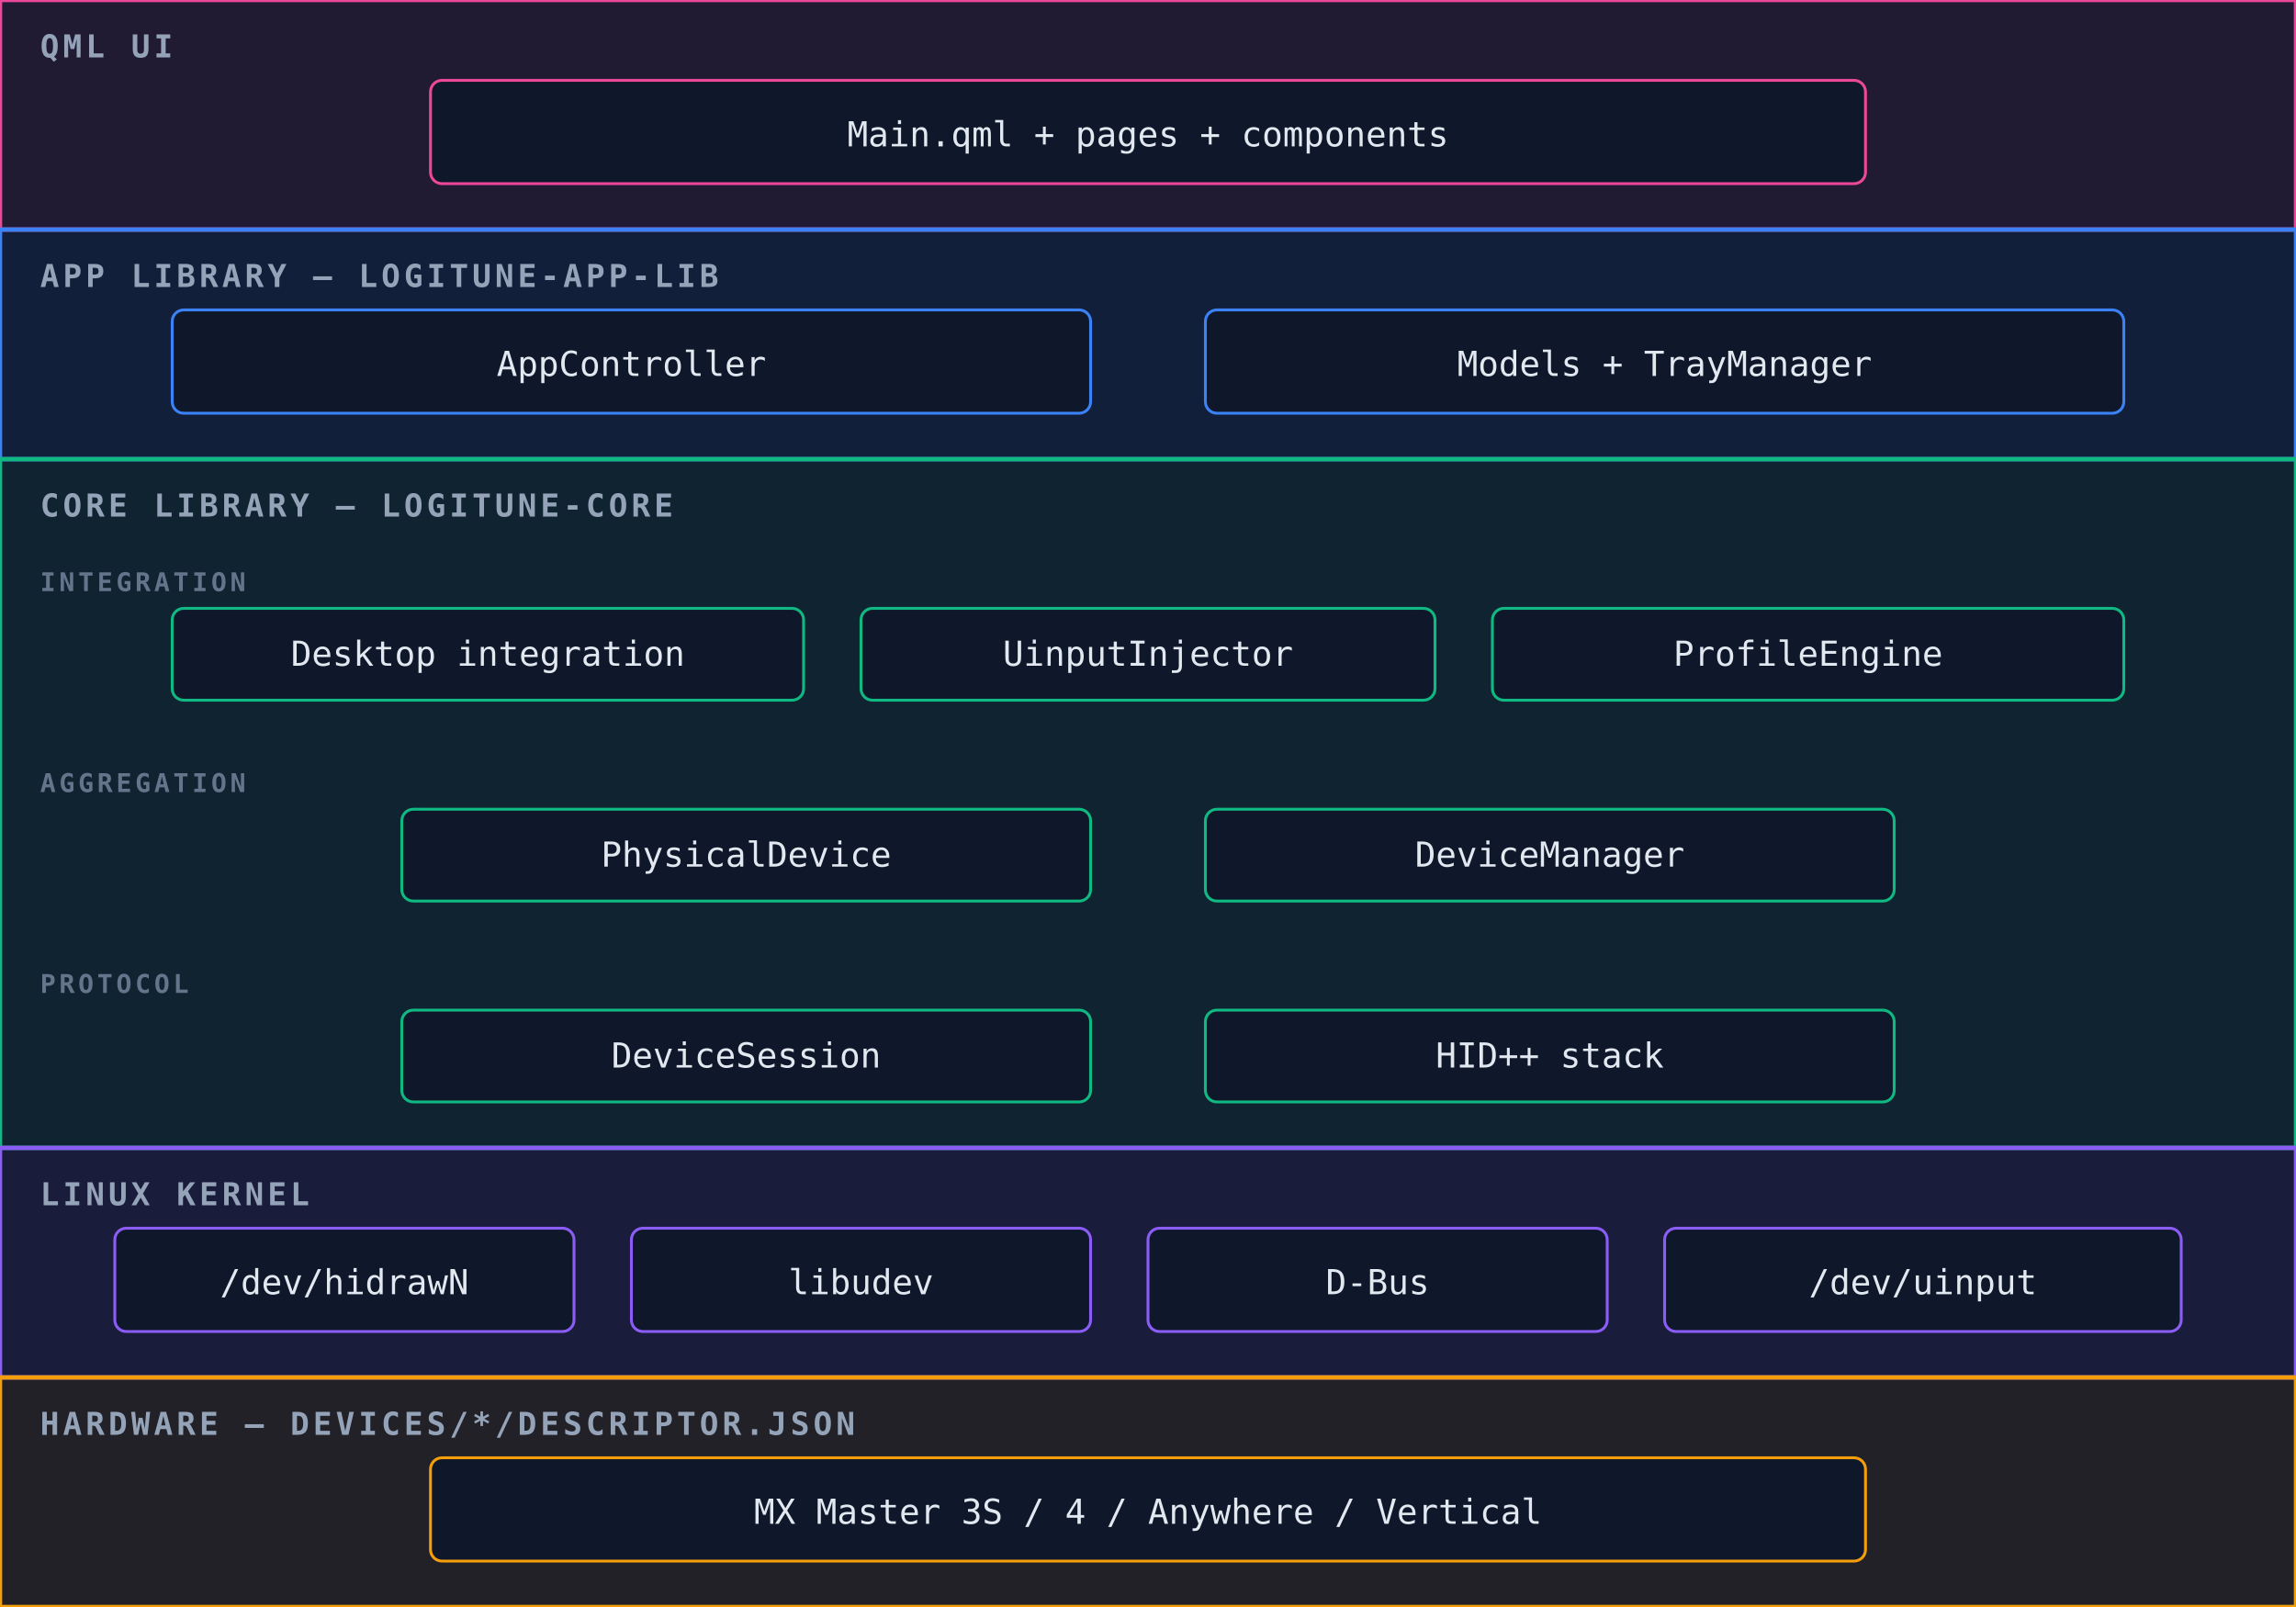
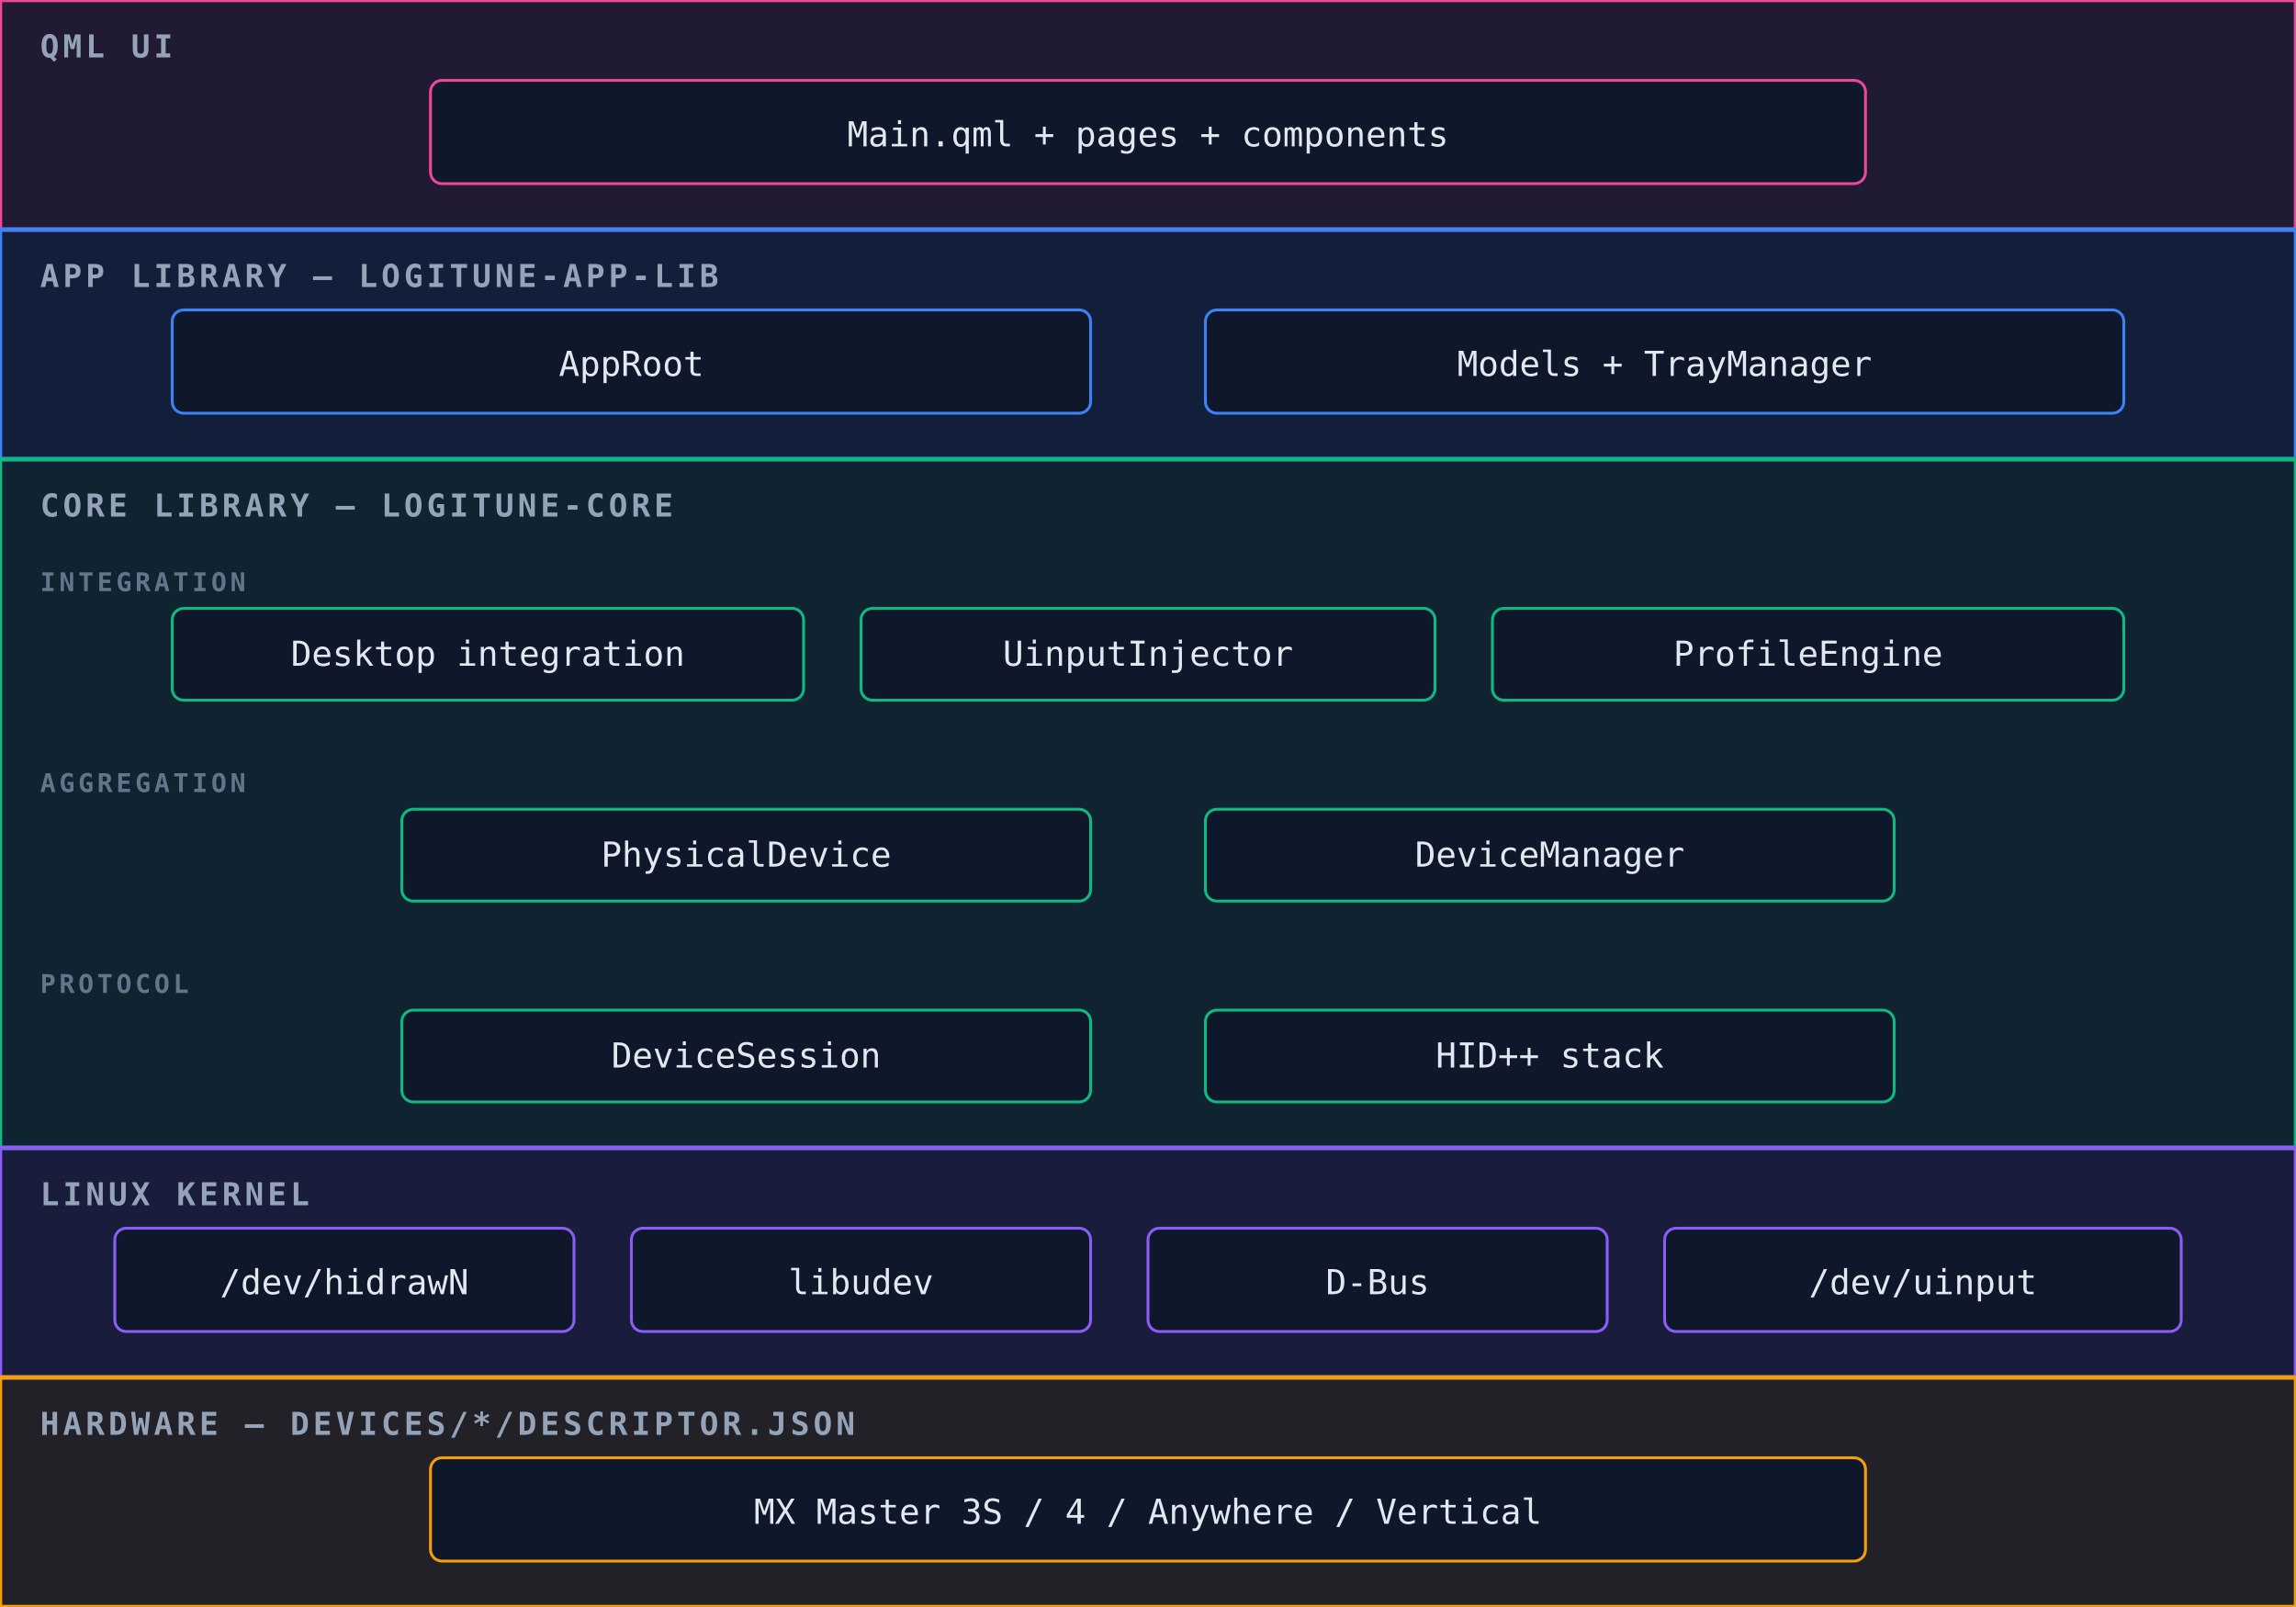
<svg xmlns="http://www.w3.org/2000/svg" viewBox="0 0 800 560" width="800" font-family="ui-monospace, 'JetBrains Mono', monospace">
  <rect x="0" y="0" width="800" height="560" fill="#0f172a" />
  <g font-size="11" font-weight="700" letter-spacing="1.3" fill="#94a3b8">
    <rect x="0" y="0" width="800" height="80" fill="#ec4899" fill-opacity="0.08" stroke="#ec4899" stroke-width="1.5" />
    <rect x="0" y="80" width="800" height="80" fill="#3b82f6" fill-opacity="0.08" stroke="#3b82f6" stroke-width="1.5" />
    <rect x="0" y="160" width="800" height="240" fill="#10b981" fill-opacity="0.08" stroke="#10b981" stroke-width="1.5" />
    <rect x="0" y="400" width="800" height="80" fill="#8b5cf6" fill-opacity="0.08" stroke="#8b5cf6" stroke-width="1.5" />
    <rect x="0" y="480" width="800" height="80" fill="#f59e0b" fill-opacity="0.08" stroke="#f59e0b" stroke-width="1.5" />
    <text x="14" y="20">QML UI</text>
    <text x="14" y="100">APP LIBRARY — LOGITUNE-APP-LIB</text>
    <text x="14" y="180">CORE LIBRARY — LOGITUNE-CORE</text>
    <text x="14" y="420">LINUX KERNEL</text>
    <text x="14" y="500">HARDWARE — DEVICES/*/DESCRIPTOR.JSON</text>
  </g>
  <g fill="#0f172a" stroke-width="1">
    <rect x="150" y="28" width="500" height="36" stroke="#ec4899" rx="4" />
    <rect x="60" y="108" width="320" height="36" stroke="#3b82f6" rx="4" />
    <rect x="420" y="108" width="320" height="36" stroke="#3b82f6" rx="4" />
    <rect x="60" y="212" width="220" height="32" stroke="#10b981" rx="4" />
    <rect x="300" y="212" width="200" height="32" stroke="#10b981" rx="4" />
    <rect x="520" y="212" width="220" height="32" stroke="#10b981" rx="4" />
    <rect x="140" y="282" width="240" height="32" stroke="#10b981" rx="4" />
    <rect x="420" y="282" width="240" height="32" stroke="#10b981" rx="4" />
    <rect x="140" y="352" width="240" height="32" stroke="#10b981" rx="4" />
    <rect x="420" y="352" width="240" height="32" stroke="#10b981" rx="4" />
    <rect x="40" y="428" width="160" height="36" stroke="#8b5cf6" rx="4" />
    <rect x="220" y="428" width="160" height="36" stroke="#8b5cf6" rx="4" />
    <rect x="400" y="428" width="160" height="36" stroke="#8b5cf6" rx="4" />
    <rect x="580" y="428" width="180" height="36" stroke="#8b5cf6" rx="4" />
    <rect x="150" y="508" width="500" height="36" stroke="#f59e0b" rx="4" />
  </g>
  <g font-size="9" font-weight="700" letter-spacing="1.2" fill="#64748b">
    <text x="14" y="206">INTEGRATION</text>
    <text x="14" y="276">AGGREGATION</text>
    <text x="14" y="346">PROTOCOL</text>
  </g>
  <g font-size="12" text-anchor="middle" fill="#e2e8f0">
    <text x="400" y="51">Main.qml + pages + components</text>
-     <text x="220" y="131">AppController</text>
+     <text x="220" y="131">AppRoot</text>
    <text x="580" y="131">Models + TrayManager</text>
    <text x="170" y="232">Desktop integration</text>
    <text x="400" y="232">UinputInjector</text>
    <text x="630" y="232">ProfileEngine</text>
    <text x="260" y="302">PhysicalDevice</text>
    <text x="540" y="302">DeviceManager</text>
    <text x="260" y="372">DeviceSession</text>
    <text x="540" y="372">HID++ stack</text>
    <text x="120" y="451">/dev/hidrawN</text>
    <text x="300" y="451">libudev</text>
    <text x="480" y="451">D-Bus</text>
    <text x="670" y="451">/dev/uinput</text>
    <text x="400" y="531">MX Master 3S / 4 / Anywhere / Vertical</text>
  </g>
</svg>
